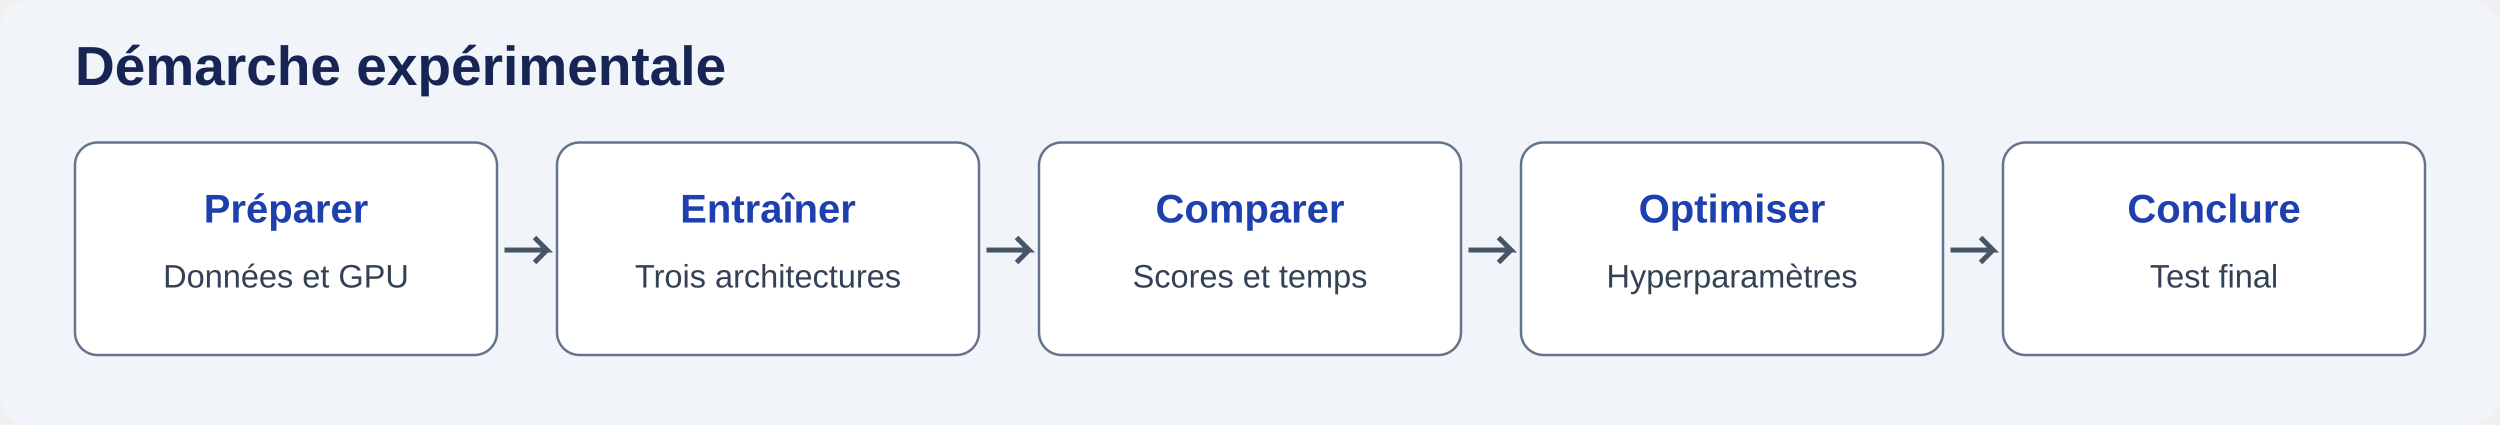
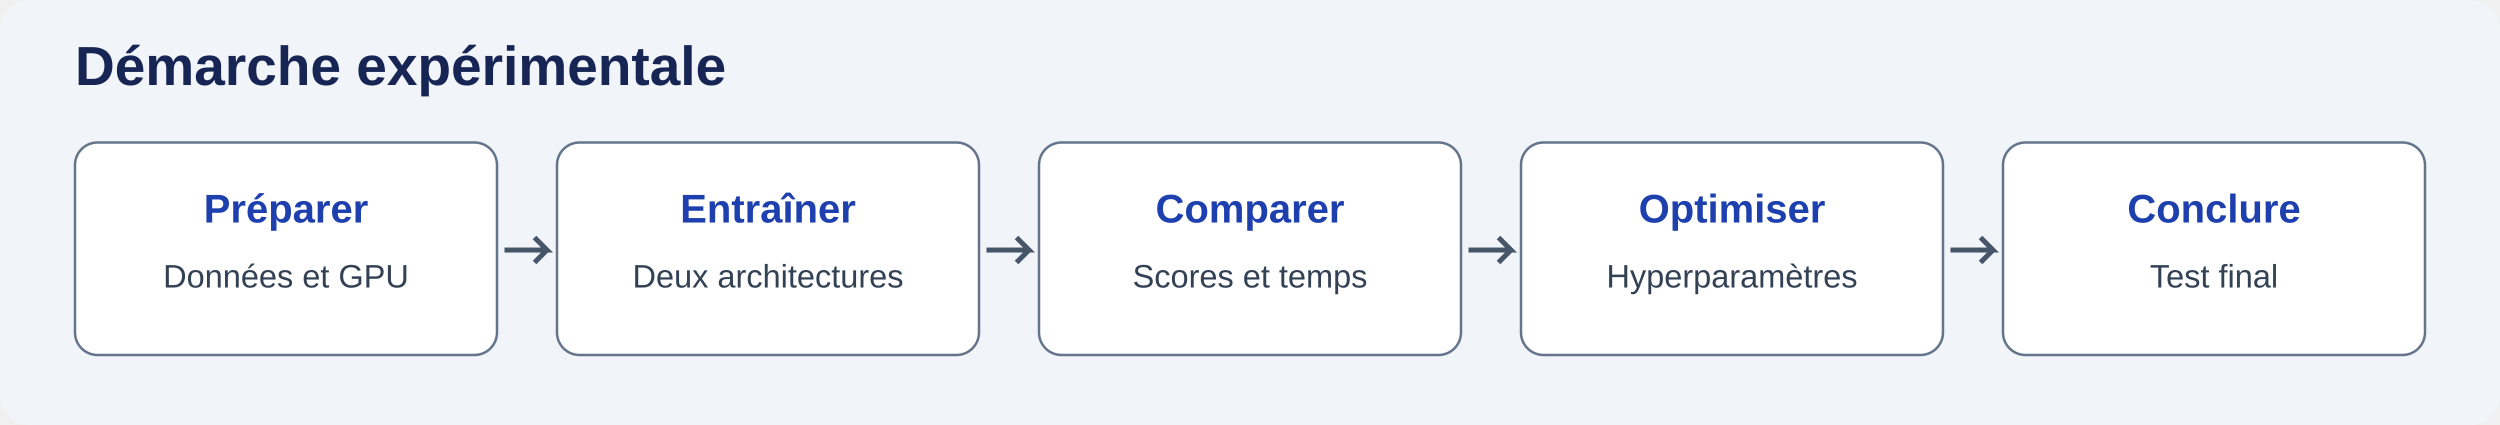
<svg xmlns="http://www.w3.org/2000/svg" width="1000" height="170" viewBox="0 0 1000 170">
  <rect width="100%" height="100%" rx="12" fill="#f1f5f9" />
  <text x="30" y="34" font-family="Arial,sans-serif" font-size="22" font-weight="bold" fill="#172554">Démarche expérimentale</text>
  <rect x="30.0" y="57" width="168.8" height="85" rx="9" fill="white" stroke="#64748b" />
  <text x="114.4" y="89" text-anchor="middle" font-family="Arial,sans-serif" font-size="16" font-weight="bold" fill="#1e40af">Préparer</text>
  <text x="114.4" y="115" text-anchor="middle" font-family="Arial,sans-serif" font-size="13" fill="#334155">Données et GPU</text>
  <path d="M201.8 100 h17 l-5 -5 m5 5 l-5 5" stroke="#475569" stroke-width="2" fill="none" />
  <rect x="222.8" y="57" width="168.8" height="85" rx="9" fill="white" stroke="#64748b" />
  <text x="307.2" y="89" text-anchor="middle" font-family="Arial,sans-serif" font-size="16" font-weight="bold" fill="#1e40af">Entraîner</text>
-   <text x="307.2" y="115" text-anchor="middle" font-family="Arial,sans-serif" font-size="13" fill="#334155">Trois architectures</text>
+   <text x="307.2" y="115" text-anchor="middle" font-family="Arial,sans-serif" font-size="13" fill="#334155">Deux architectures</text>
  <path d="M394.6 100 h17 l-5 -5 m5 5 l-5 5" stroke="#475569" stroke-width="2" fill="none" />
  <rect x="415.6" y="57" width="168.8" height="85" rx="9" fill="white" stroke="#64748b" />
  <text x="500.0" y="89" text-anchor="middle" font-family="Arial,sans-serif" font-size="16" font-weight="bold" fill="#1e40af">Comparer</text>
  <text x="500.0" y="115" text-anchor="middle" font-family="Arial,sans-serif" font-size="13" fill="#334155">Scores et temps</text>
  <path d="M587.4 100 h17 l-5 -5 m5 5 l-5 5" stroke="#475569" stroke-width="2" fill="none" />
  <rect x="608.4" y="57" width="168.8" height="85" rx="9" fill="white" stroke="#64748b" />
  <text x="692.8" y="89" text-anchor="middle" font-family="Arial,sans-serif" font-size="16" font-weight="bold" fill="#1e40af">Optimiser</text>
  <text x="692.8" y="115" text-anchor="middle" font-family="Arial,sans-serif" font-size="13" fill="#334155">Hyperparamètres</text>
  <path d="M780.2 100 h17 l-5 -5 m5 5 l-5 5" stroke="#475569" stroke-width="2" fill="none" />
  <rect x="801.2" y="57" width="168.8" height="85" rx="9" fill="white" stroke="#64748b" />
  <text x="885.6" y="89" text-anchor="middle" font-family="Arial,sans-serif" font-size="16" font-weight="bold" fill="#1e40af">Conclure</text>
  <text x="885.6" y="115" text-anchor="middle" font-family="Arial,sans-serif" font-size="13" fill="#334155">Test final</text>
</svg>
